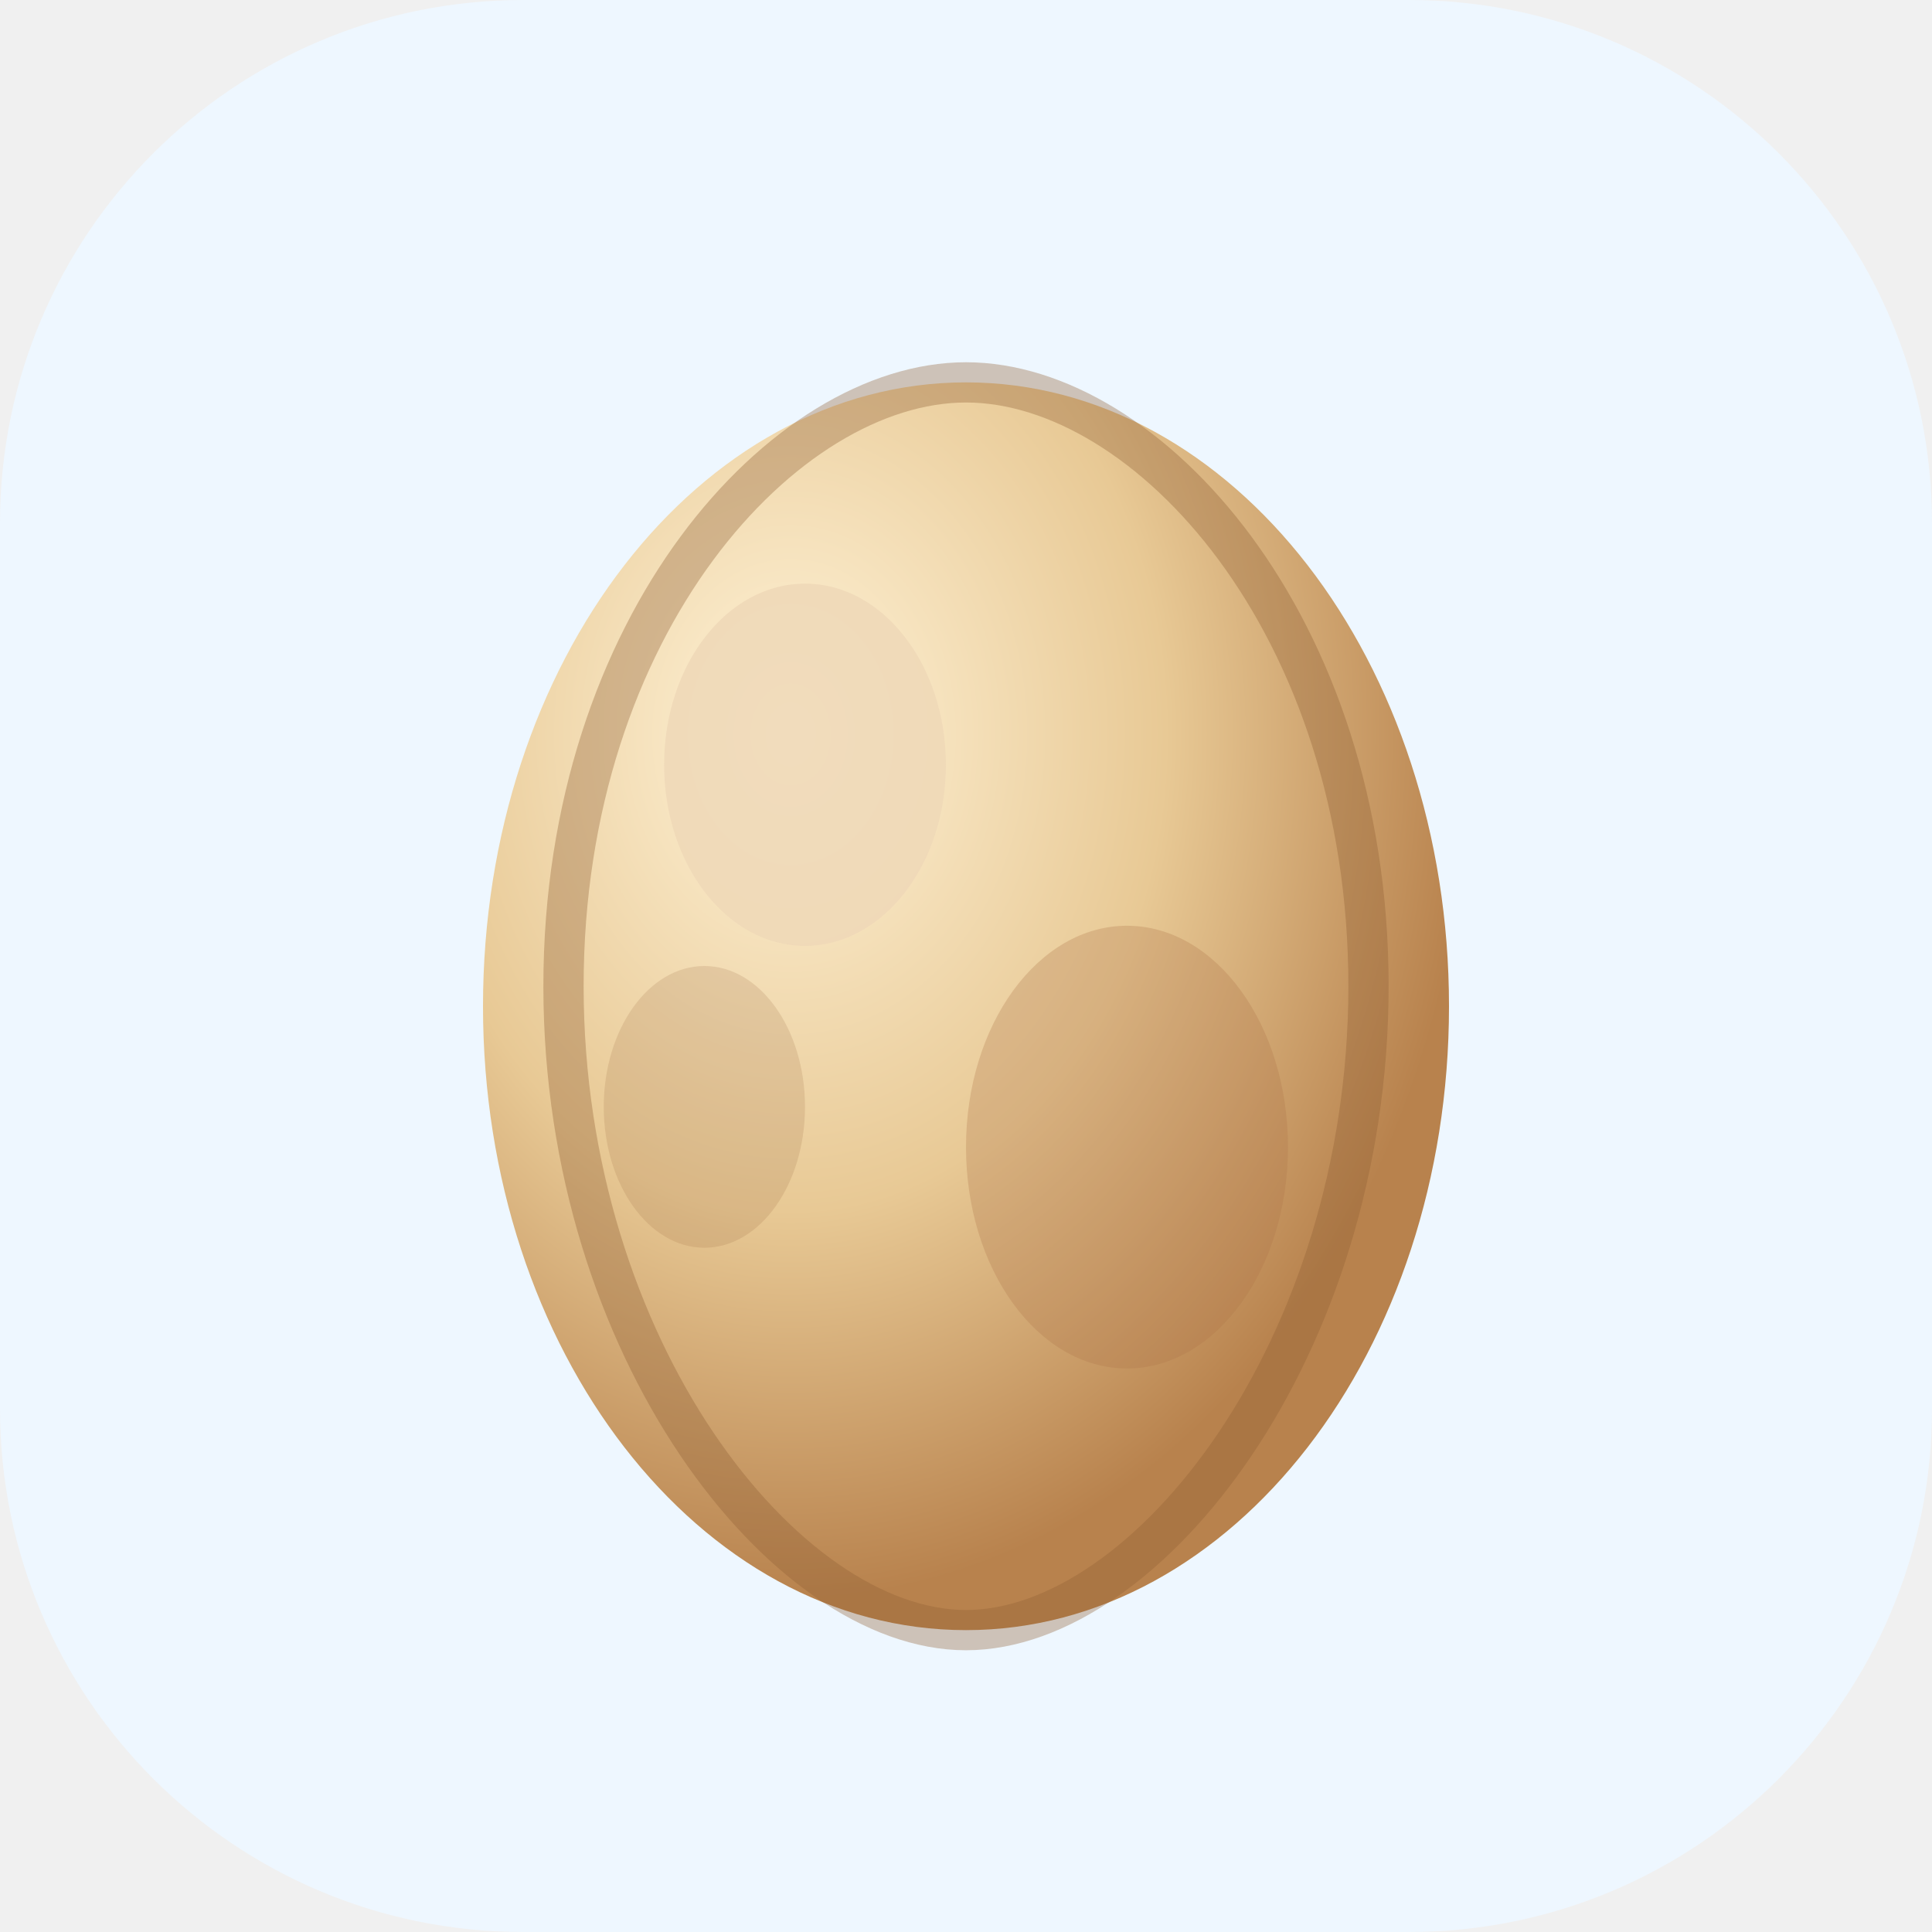
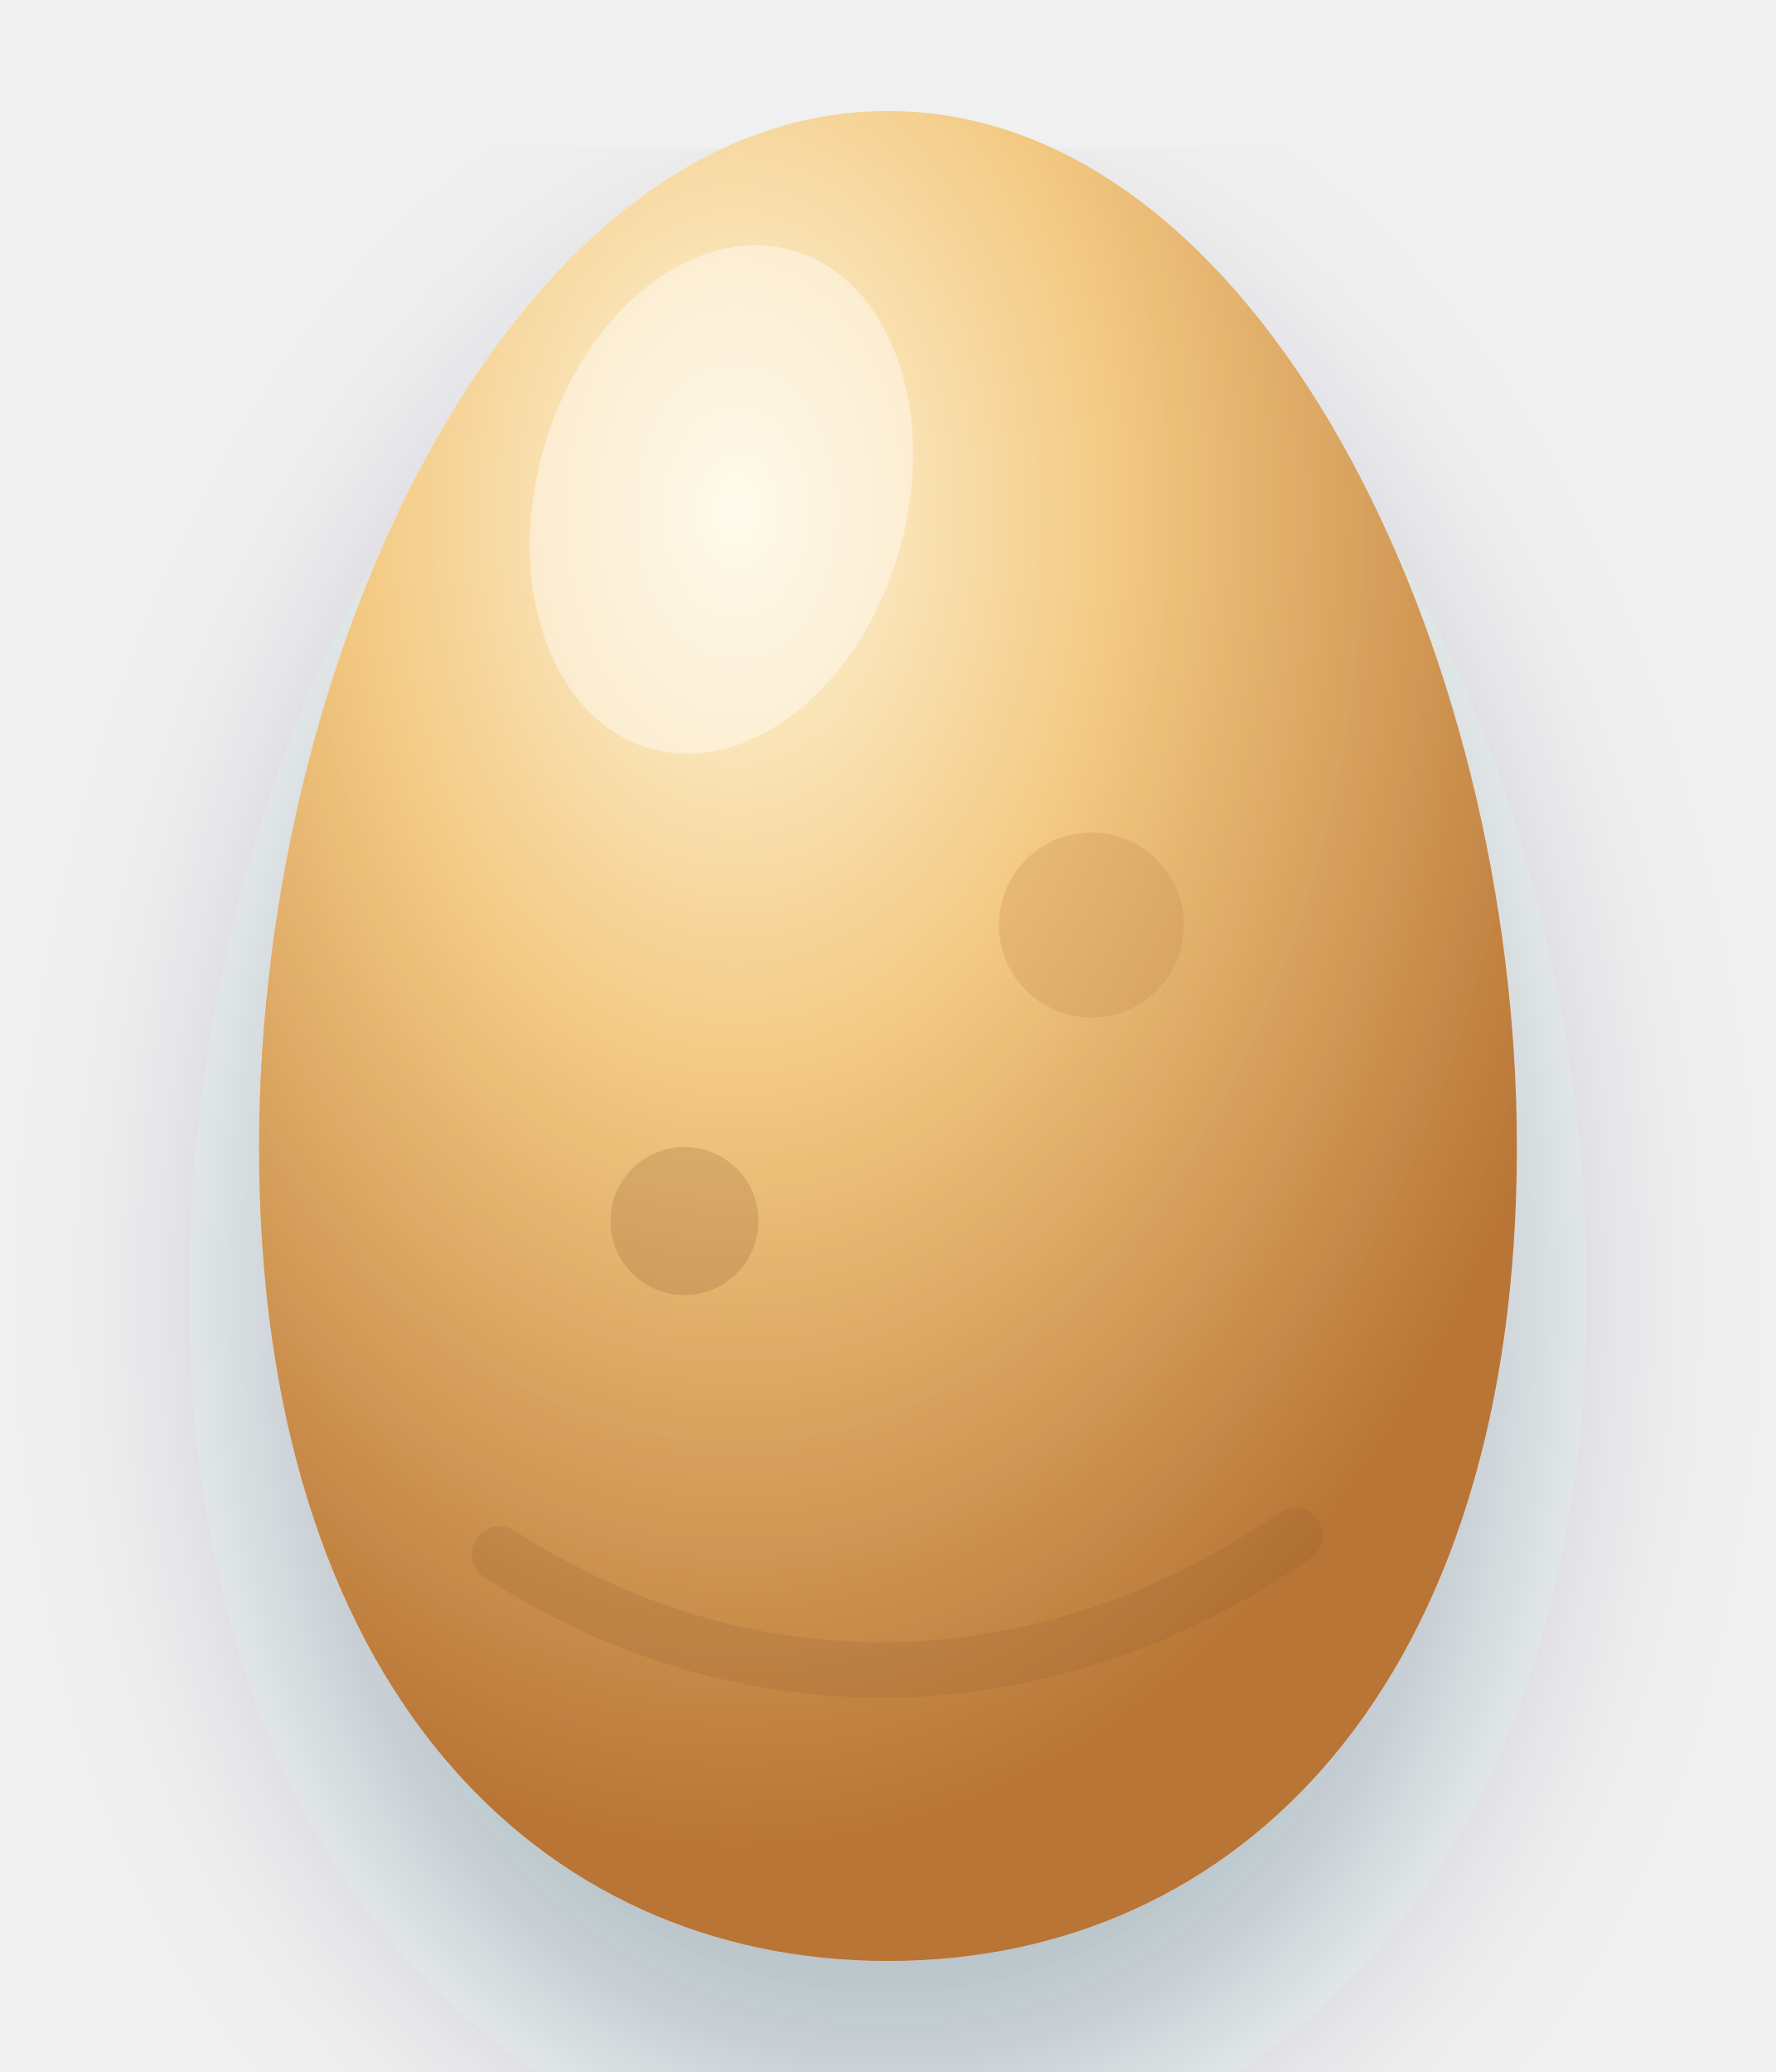
- <svg xmlns="http://www.w3.org/2000/svg" width="96" height="96" viewBox="0 0 96 96">
+ <svg xmlns="http://www.w3.org/2000/svg" viewBox="0 0 96 112" role="img" aria-label="平凡なタマゴ">
  <defs>
-     <radialGradient id="g" cx="32%" cy="28%" r="70%">
-       <stop offset="0" stop-color="#fff3d8" />
-       <stop offset="0.55" stop-color="#e8c995" />
-       <stop offset="1" stop-color="#b8824d" />
+     <radialGradient id="egg" cx="38%" cy="22%" r="72%">
+       <stop offset="0" stop-color="#fff7dd" />
+       <stop offset=".42" stop-color="#f3c982" />
+       <stop offset="1" stop-color="#b87434" />
    </radialGradient>
+     <filter id="shadow" x="-30%" y="-20%" width="160%" height="160%">
+       <feDropShadow dx="0" dy="8" stdDeviation="6" flood-color="#06334e" flood-opacity=".25" />
+     </filter>
  </defs>
-   <rect width="96" height="96" rx="26" fill="#eef7ff" />
-   <ellipse cx="48" cy="50" rx="24" ry="31" fill="url(#g)" />
-   <ellipse cx="40" cy="38" rx="7" ry="9" fill="#efd8b7" opacity="0.85" />
-   <path d="M48 19c9 0 20 12 20 30S57 81 48 81 28 67 28 49 39 19 48 19z" fill="none" stroke="#915e36" stroke-opacity="0.35" stroke-width="2" />
-   <ellipse cx="56" cy="57" rx="8" ry="11" fill="#ad7448" opacity="0.28" />
-   <ellipse cx="35" cy="55" rx="5" ry="7" fill="#8e5934" opacity="0.16" />
+   <path d="M48 6C28 6 14 35 14 62c0 29 15 44 34 44s34-15 34-44C82 35 68 6 48 6z" fill="url(#egg)" filter="url(#shadow)" />
+   <ellipse cx="39" cy="27" rx="10" ry="14" fill="#fff" opacity=".42" transform="rotate(16 39 27)" />
+   <circle cx="59" cy="50" r="5" fill="#c18449" opacity=".25" />
+   <circle cx="37" cy="66" r="4" fill="#8d592c" opacity=".22" />
+   <path d="M27 84c14 9 30 8 43-1" fill="none" stroke="#8d592c" stroke-width="3" opacity=".18" stroke-linecap="round" />
</svg>
